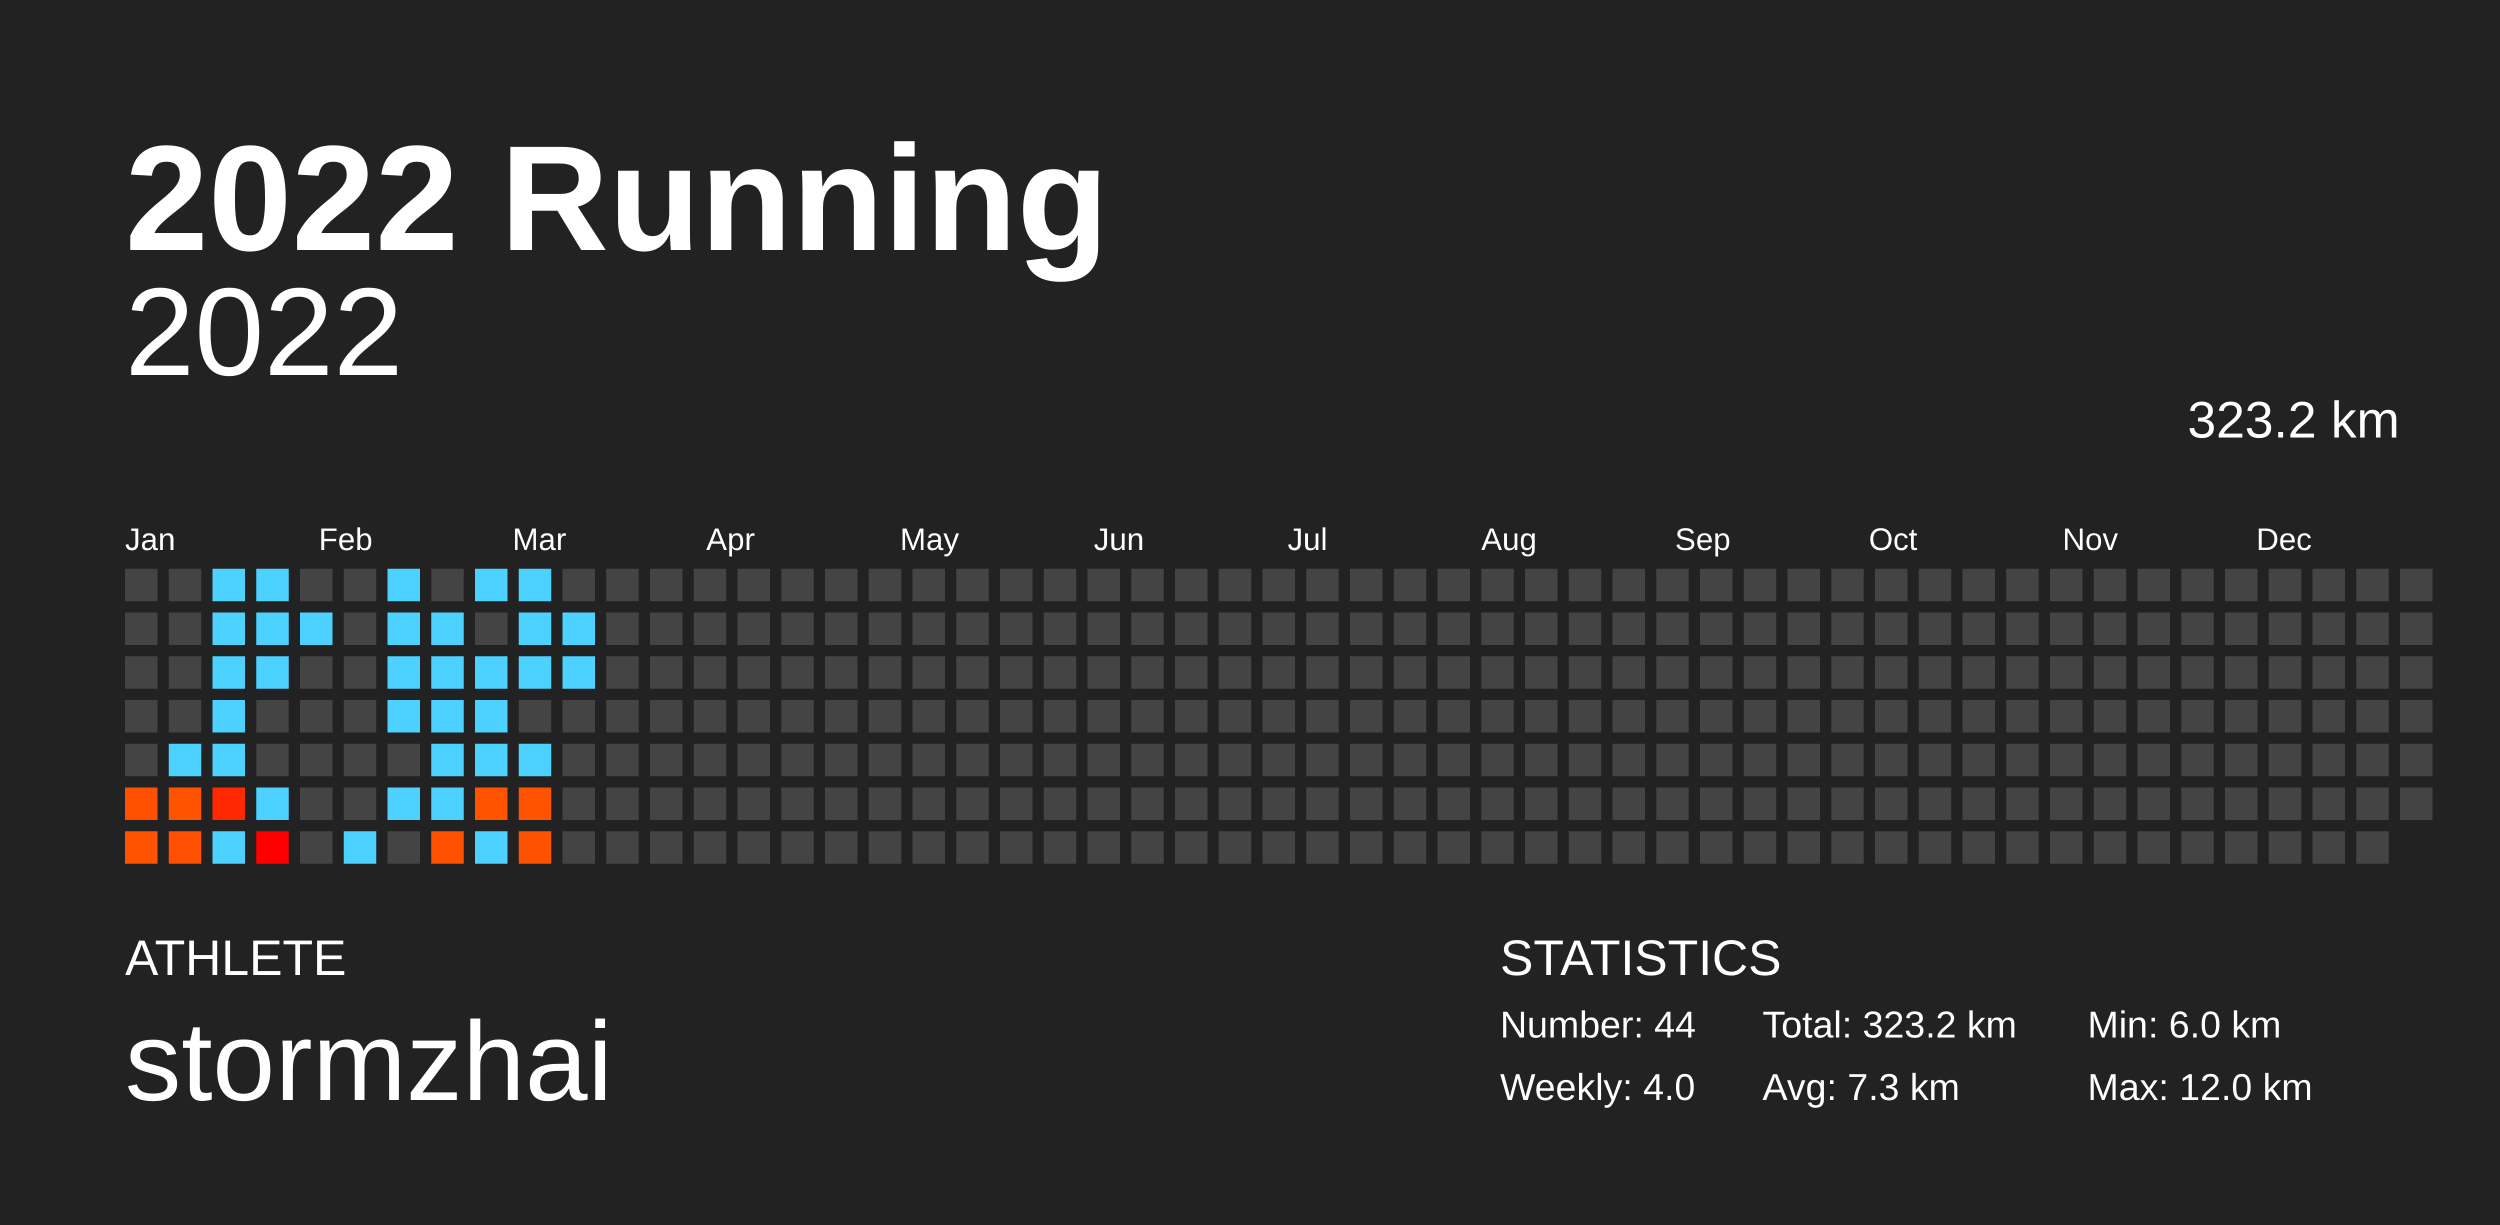
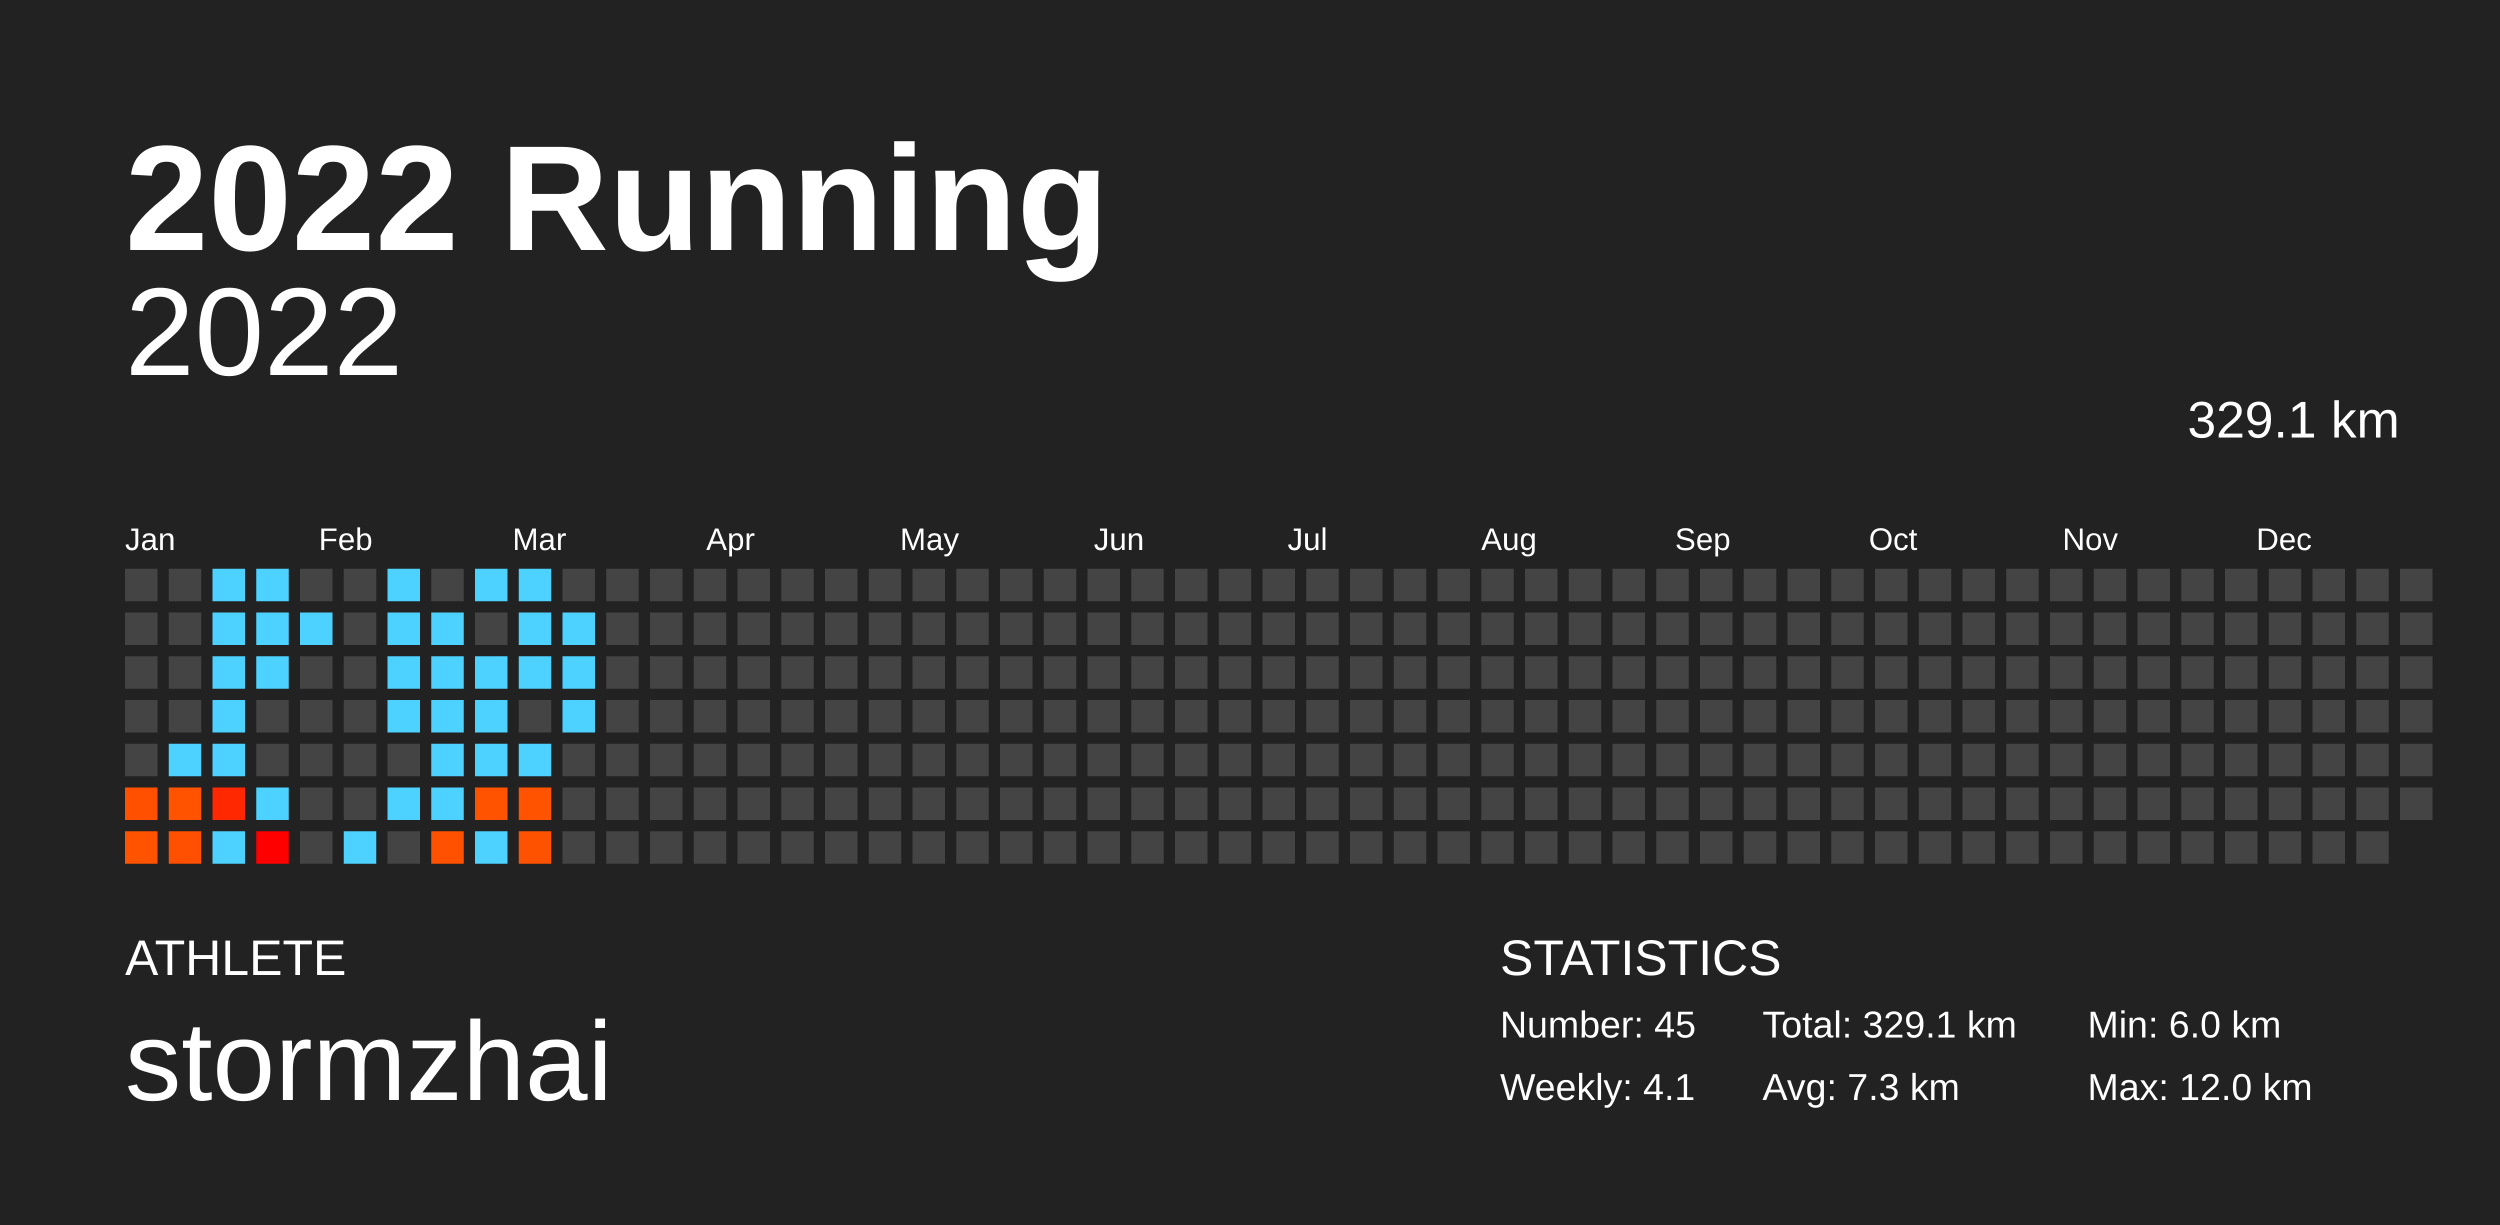
<svg xmlns="http://www.w3.org/2000/svg" baseProfile="full" height="98mm" version="1.1" viewBox="0,0,200,98" width="200mm">
  <defs />
  <rect fill="#222222" height="98" width="200" x="0" y="0" />
  <text fill="#FFFFFF" style="font-size:12px; font-family:Arial; font-weight:bold;" x="10" y="20">2022 Running</text>
  <text fill="#FFFFFF" style="font-size:4px; font-family:Arial" x="10" y="78">ATHLETE</text>
  <text fill="#FFFFFF" style="font-size:9px; font-family:Arial" x="10" y="88">stormzhai</text>
  <text fill="#FFFFFF" style="font-size:4px; font-family:Arial" x="120" y="78">STATISTICS</text>
-   <text fill="#FFFFFF" style="font-size:3px; font-family:Arial" x="120" y="83">Number: 44</text>
-   <text fill="#FFFFFF" style="font-size:3px; font-family:Arial" x="120" y="88">Weekly: 4.0</text>
-   <text fill="#FFFFFF" style="font-size:3px; font-family:Arial" x="141" y="83">Total: 323.2 km</text>
+   <text fill="#FFFFFF" style="font-size:3px; font-family:Arial" x="120" y="83">Number: 45</text>
+   <text fill="#FFFFFF" style="font-size:3px; font-family:Arial" x="120" y="88">Weekly: 4.1</text>
+   <text fill="#FFFFFF" style="font-size:3px; font-family:Arial" x="141" y="83">Total: 329.1 km</text>
  <text fill="#FFFFFF" style="font-size:3px; font-family:Arial" x="141" y="88">Avg: 7.3 km</text>
  <text fill="#FFFFFF" style="font-size:3px; font-family:Arial" x="167" y="83">Min: 6.0 km</text>
  <text fill="#FFFFFF" style="font-size:3px; font-family:Arial" x="167" y="88">Max: 12.0 km</text>
  <text alignment-baseline="hanging" fill="#FFFFFF" style="font-size:10.0px; font-family:Arial;" x="10" y="30">2022</text>
-   <text alignment-baseline="hanging" fill="#FFFFFF" style="font-size:4.125px; font-family:Arial;" x="175" y="35">323.2 km</text>
+   <text alignment-baseline="hanging" fill="#FFFFFF" style="font-size:4.125px; font-family:Arial;" x="175" y="35">329.1 km</text>
  <text fill="#FFFFFF" style="font-size:2.5px; font-family:Arial" x="10.0" y="44">Jan</text>
  <text fill="#FFFFFF" style="font-size:2.5px; font-family:Arial" x="25.5" y="44">Feb</text>
  <text fill="#FFFFFF" style="font-size:2.5px; font-family:Arial" x="41.0" y="44">Mar</text>
  <text fill="#FFFFFF" style="font-size:2.5px; font-family:Arial" x="56.5" y="44">Apr</text>
  <text fill="#FFFFFF" style="font-size:2.5px; font-family:Arial" x="72.0" y="44">May</text>
  <text fill="#FFFFFF" style="font-size:2.5px; font-family:Arial" x="87.5" y="44">Jun</text>
  <text fill="#FFFFFF" style="font-size:2.5px; font-family:Arial" x="103.0" y="44">Jul</text>
  <text fill="#FFFFFF" style="font-size:2.5px; font-family:Arial" x="118.5" y="44">Aug</text>
  <text fill="#FFFFFF" style="font-size:2.5px; font-family:Arial" x="134.0" y="44">Sep</text>
  <text fill="#FFFFFF" style="font-size:2.5px; font-family:Arial" x="149.5" y="44">Oct</text>
  <text fill="#FFFFFF" style="font-size:2.5px; font-family:Arial" x="165.0" y="44">Nov</text>
  <text fill="#FFFFFF" style="font-size:2.5px; font-family:Arial" x="180.5" y="44">Dec</text>
  <rect fill="#444444" height="2.6" width="2.6" x="10.0" y="45.5" />
  <rect fill="#444444" height="2.6" width="2.6" x="10.0" y="49.0" />
  <rect fill="#444444" height="2.6" width="2.6" x="10.0" y="52.5" />
  <rect fill="#444444" height="2.6" width="2.6" x="10.0" y="56.0" />
  <rect fill="#444444" height="2.6" width="2.6" x="10.0" y="59.5" />
  <rect fill="#ff5000" height="2.6" width="2.6" x="10.0" y="63.0" />
  <rect fill="#ff5300" height="2.6" width="2.6" x="10.0" y="66.5" />
  <rect fill="#444444" height="2.6" width="2.6" x="13.5" y="45.5" />
  <rect fill="#444444" height="2.6" width="2.6" x="13.5" y="49.0" />
  <rect fill="#444444" height="2.6" width="2.6" x="13.5" y="52.5" />
  <rect fill="#444444" height="2.6" width="2.6" x="13.5" y="56.0" />
  <rect fill="#4dd2ff" height="2.6" width="2.6" x="13.5" y="59.5" />
  <rect fill="#ff5300" height="2.6" width="2.6" x="13.5" y="63.0" />
  <rect fill="#ff4f00" height="2.6" width="2.6" x="13.5" y="66.5" />
  <rect fill="#4dd2ff" height="2.6" width="2.6" x="17.0" y="45.5" />
  <rect fill="#4dd2ff" height="2.6" width="2.6" x="17.0" y="49.0" />
  <rect fill="#4dd2ff" height="2.6" width="2.6" x="17.0" y="52.5" />
  <rect fill="#4dd2ff" height="2.6" width="2.6" x="17.0" y="56.0" />
  <rect fill="#4dd2ff" height="2.6" width="2.6" x="17.0" y="59.5" />
  <rect fill="#ff2800" height="2.6" width="2.6" x="17.0" y="63.0" />
  <rect fill="#4dd2ff" height="2.6" width="2.6" x="17.0" y="66.5" />
  <rect fill="#4dd2ff" height="2.6" width="2.6" x="20.5" y="45.5" />
  <rect fill="#4dd2ff" height="2.6" width="2.6" x="20.5" y="49.0" />
  <rect fill="#4dd2ff" height="2.6" width="2.6" x="20.5" y="52.5" />
  <rect fill="#444444" height="2.6" width="2.6" x="20.5" y="56.0" />
  <rect fill="#444444" height="2.6" width="2.6" x="20.5" y="59.5" />
  <rect fill="#4dd2ff" height="2.6" width="2.6" x="20.5" y="63.0" />
  <rect fill="#ff0000" height="2.6" width="2.6" x="20.5" y="66.5" />
  <rect fill="#444444" height="2.6" width="2.6" x="24.0" y="45.5" />
  <rect fill="#4dd2ff" height="2.6" width="2.6" x="24.0" y="49.0" />
  <rect fill="#444444" height="2.6" width="2.6" x="24.0" y="52.5" />
  <rect fill="#444444" height="2.6" width="2.6" x="24.0" y="56.0" />
  <rect fill="#444444" height="2.6" width="2.6" x="24.0" y="59.5" />
  <rect fill="#444444" height="2.6" width="2.6" x="24.0" y="63.0" />
  <rect fill="#444444" height="2.6" width="2.6" x="24.0" y="66.5" />
  <rect fill="#444444" height="2.6" width="2.6" x="27.5" y="45.5" />
  <rect fill="#444444" height="2.6" width="2.6" x="27.5" y="49.0" />
  <rect fill="#444444" height="2.6" width="2.6" x="27.5" y="52.5" />
  <rect fill="#444444" height="2.6" width="2.6" x="27.5" y="56.0" />
  <rect fill="#444444" height="2.6" width="2.6" x="27.5" y="59.5" />
  <rect fill="#444444" height="2.6" width="2.6" x="27.5" y="63.0" />
  <rect fill="#4dd2ff" height="2.6" width="2.6" x="27.5" y="66.5" />
  <rect fill="#4dd2ff" height="2.6" width="2.6" x="31.0" y="45.5" />
  <rect fill="#4dd2ff" height="2.6" width="2.6" x="31.0" y="49.0" />
  <rect fill="#4dd2ff" height="2.6" width="2.6" x="31.0" y="52.5" />
  <rect fill="#4dd2ff" height="2.6" width="2.6" x="31.0" y="56.0" />
  <rect fill="#444444" height="2.6" width="2.6" x="31.0" y="59.5" />
  <rect fill="#4dd2ff" height="2.6" width="2.6" x="31.0" y="63.0" />
  <rect fill="#444444" height="2.6" width="2.6" x="31.0" y="66.5" />
  <rect fill="#444444" height="2.6" width="2.6" x="34.5" y="45.5" />
  <rect fill="#4dd2ff" height="2.6" width="2.6" x="34.5" y="49.0" />
  <rect fill="#4dd2ff" height="2.6" width="2.6" x="34.5" y="52.5" />
  <rect fill="#4dd2ff" height="2.6" width="2.6" x="34.5" y="56.0" />
  <rect fill="#4dd2ff" height="2.6" width="2.6" x="34.5" y="59.5" />
  <rect fill="#4dd2ff" height="2.6" width="2.6" x="34.5" y="63.0" />
  <rect fill="#ff5100" height="2.6" width="2.6" x="34.5" y="66.5" />
  <rect fill="#4dd2ff" height="2.6" width="2.6" x="38.0" y="45.5" />
  <rect fill="#444444" height="2.6" width="2.6" x="38.0" y="49.0" />
  <rect fill="#4dd2ff" height="2.6" width="2.6" x="38.0" y="52.5" />
  <rect fill="#4dd2ff" height="2.6" width="2.6" x="38.0" y="56.0" />
  <rect fill="#4dd2ff" height="2.6" width="2.6" x="38.0" y="59.5" />
  <rect fill="#ff5300" height="2.6" width="2.6" x="38.0" y="63.0" />
  <rect fill="#4dd2ff" height="2.6" width="2.6" x="38.0" y="66.5" />
  <rect fill="#4dd2ff" height="2.6" width="2.6" x="41.5" y="45.5" />
  <rect fill="#4dd2ff" height="2.6" width="2.6" x="41.5" y="49.0" />
  <rect fill="#4dd2ff" height="2.6" width="2.6" x="41.5" y="52.5" />
  <rect fill="#444444" height="2.6" width="2.6" x="41.5" y="56.0" />
  <rect fill="#4dd2ff" height="2.6" width="2.6" x="41.5" y="59.5" />
  <rect fill="#ff5300" height="2.6" width="2.6" x="41.5" y="63.0" />
  <rect fill="#ff5200" height="2.6" width="2.6" x="41.5" y="66.5" />
  <rect fill="#444444" height="2.6" width="2.6" x="45.0" y="45.5" />
  <rect fill="#4dd2ff" height="2.6" width="2.6" x="45.0" y="49.0" />
  <rect fill="#4dd2ff" height="2.6" width="2.6" x="45.0" y="52.5" />
-   <rect fill="#444444" height="2.6" width="2.6" x="45.0" y="56.0" />
+   <rect fill="#4dd2ff" height="2.6" width="2.6" x="45.0" y="56.0" />
  <rect fill="#444444" height="2.6" width="2.6" x="45.0" y="59.5" />
  <rect fill="#444444" height="2.6" width="2.6" x="45.0" y="63.0" />
  <rect fill="#444444" height="2.6" width="2.6" x="45.0" y="66.5" />
  <rect fill="#444444" height="2.6" width="2.6" x="48.5" y="45.5" />
  <rect fill="#444444" height="2.6" width="2.6" x="48.5" y="49.0" />
  <rect fill="#444444" height="2.6" width="2.6" x="48.5" y="52.5" />
  <rect fill="#444444" height="2.6" width="2.6" x="48.5" y="56.0" />
  <rect fill="#444444" height="2.6" width="2.6" x="48.5" y="59.5" />
  <rect fill="#444444" height="2.6" width="2.6" x="48.5" y="63.0" />
  <rect fill="#444444" height="2.6" width="2.6" x="48.5" y="66.5" />
  <rect fill="#444444" height="2.6" width="2.6" x="52.0" y="45.5" />
  <rect fill="#444444" height="2.6" width="2.6" x="52.0" y="49.0" />
  <rect fill="#444444" height="2.6" width="2.6" x="52.0" y="52.5" />
  <rect fill="#444444" height="2.6" width="2.6" x="52.0" y="56.0" />
  <rect fill="#444444" height="2.6" width="2.6" x="52.0" y="59.5" />
  <rect fill="#444444" height="2.6" width="2.6" x="52.0" y="63.0" />
  <rect fill="#444444" height="2.6" width="2.6" x="52.0" y="66.5" />
  <rect fill="#444444" height="2.6" width="2.6" x="55.5" y="45.5" />
  <rect fill="#444444" height="2.6" width="2.6" x="55.5" y="49.0" />
  <rect fill="#444444" height="2.6" width="2.6" x="55.5" y="52.5" />
  <rect fill="#444444" height="2.6" width="2.6" x="55.5" y="56.0" />
  <rect fill="#444444" height="2.6" width="2.6" x="55.5" y="59.5" />
  <rect fill="#444444" height="2.6" width="2.6" x="55.5" y="63.0" />
  <rect fill="#444444" height="2.6" width="2.6" x="55.5" y="66.5" />
  <rect fill="#444444" height="2.6" width="2.6" x="59.0" y="45.5" />
  <rect fill="#444444" height="2.6" width="2.6" x="59.0" y="49.0" />
  <rect fill="#444444" height="2.6" width="2.6" x="59.0" y="52.5" />
  <rect fill="#444444" height="2.6" width="2.6" x="59.0" y="56.0" />
  <rect fill="#444444" height="2.6" width="2.6" x="59.0" y="59.5" />
  <rect fill="#444444" height="2.6" width="2.6" x="59.0" y="63.0" />
  <rect fill="#444444" height="2.6" width="2.6" x="59.0" y="66.5" />
  <rect fill="#444444" height="2.6" width="2.6" x="62.5" y="45.5" />
  <rect fill="#444444" height="2.6" width="2.6" x="62.5" y="49.0" />
  <rect fill="#444444" height="2.6" width="2.6" x="62.5" y="52.5" />
  <rect fill="#444444" height="2.6" width="2.6" x="62.5" y="56.0" />
  <rect fill="#444444" height="2.6" width="2.6" x="62.5" y="59.5" />
  <rect fill="#444444" height="2.6" width="2.6" x="62.5" y="63.0" />
  <rect fill="#444444" height="2.6" width="2.6" x="62.5" y="66.5" />
  <rect fill="#444444" height="2.6" width="2.6" x="66.0" y="45.5" />
  <rect fill="#444444" height="2.6" width="2.6" x="66.0" y="49.0" />
  <rect fill="#444444" height="2.6" width="2.6" x="66.0" y="52.5" />
  <rect fill="#444444" height="2.6" width="2.6" x="66.0" y="56.0" />
  <rect fill="#444444" height="2.6" width="2.6" x="66.0" y="59.5" />
  <rect fill="#444444" height="2.6" width="2.6" x="66.0" y="63.0" />
  <rect fill="#444444" height="2.6" width="2.6" x="66.0" y="66.5" />
  <rect fill="#444444" height="2.6" width="2.6" x="69.5" y="45.5" />
  <rect fill="#444444" height="2.6" width="2.6" x="69.5" y="49.0" />
  <rect fill="#444444" height="2.6" width="2.6" x="69.5" y="52.5" />
  <rect fill="#444444" height="2.6" width="2.6" x="69.5" y="56.0" />
  <rect fill="#444444" height="2.6" width="2.6" x="69.5" y="59.5" />
  <rect fill="#444444" height="2.6" width="2.6" x="69.5" y="63.0" />
  <rect fill="#444444" height="2.6" width="2.6" x="69.5" y="66.5" />
  <rect fill="#444444" height="2.6" width="2.6" x="73.0" y="45.5" />
  <rect fill="#444444" height="2.6" width="2.6" x="73.0" y="49.0" />
  <rect fill="#444444" height="2.6" width="2.6" x="73.0" y="52.5" />
  <rect fill="#444444" height="2.6" width="2.6" x="73.0" y="56.0" />
  <rect fill="#444444" height="2.6" width="2.6" x="73.0" y="59.5" />
  <rect fill="#444444" height="2.6" width="2.6" x="73.0" y="63.0" />
  <rect fill="#444444" height="2.6" width="2.6" x="73.0" y="66.5" />
  <rect fill="#444444" height="2.6" width="2.6" x="76.5" y="45.5" />
  <rect fill="#444444" height="2.6" width="2.6" x="76.5" y="49.0" />
  <rect fill="#444444" height="2.6" width="2.6" x="76.5" y="52.5" />
  <rect fill="#444444" height="2.6" width="2.6" x="76.5" y="56.0" />
  <rect fill="#444444" height="2.6" width="2.6" x="76.5" y="59.5" />
  <rect fill="#444444" height="2.6" width="2.6" x="76.5" y="63.0" />
  <rect fill="#444444" height="2.6" width="2.6" x="76.5" y="66.5" />
  <rect fill="#444444" height="2.6" width="2.6" x="80.0" y="45.5" />
  <rect fill="#444444" height="2.6" width="2.6" x="80.0" y="49.0" />
  <rect fill="#444444" height="2.6" width="2.6" x="80.0" y="52.5" />
  <rect fill="#444444" height="2.6" width="2.6" x="80.0" y="56.0" />
  <rect fill="#444444" height="2.6" width="2.6" x="80.0" y="59.5" />
  <rect fill="#444444" height="2.6" width="2.6" x="80.0" y="63.0" />
  <rect fill="#444444" height="2.6" width="2.6" x="80.0" y="66.5" />
  <rect fill="#444444" height="2.6" width="2.6" x="83.5" y="45.5" />
  <rect fill="#444444" height="2.6" width="2.6" x="83.5" y="49.0" />
  <rect fill="#444444" height="2.6" width="2.6" x="83.5" y="52.5" />
  <rect fill="#444444" height="2.6" width="2.6" x="83.5" y="56.0" />
  <rect fill="#444444" height="2.6" width="2.6" x="83.5" y="59.5" />
  <rect fill="#444444" height="2.6" width="2.6" x="83.5" y="63.0" />
  <rect fill="#444444" height="2.6" width="2.6" x="83.5" y="66.5" />
  <rect fill="#444444" height="2.6" width="2.6" x="87.0" y="45.5" />
  <rect fill="#444444" height="2.6" width="2.6" x="87.0" y="49.0" />
  <rect fill="#444444" height="2.6" width="2.6" x="87.0" y="52.5" />
  <rect fill="#444444" height="2.6" width="2.6" x="87.0" y="56.0" />
  <rect fill="#444444" height="2.6" width="2.6" x="87.0" y="59.5" />
  <rect fill="#444444" height="2.6" width="2.6" x="87.0" y="63.0" />
  <rect fill="#444444" height="2.6" width="2.6" x="87.0" y="66.5" />
  <rect fill="#444444" height="2.6" width="2.6" x="90.5" y="45.5" />
  <rect fill="#444444" height="2.6" width="2.6" x="90.5" y="49.0" />
  <rect fill="#444444" height="2.6" width="2.6" x="90.5" y="52.5" />
  <rect fill="#444444" height="2.6" width="2.6" x="90.5" y="56.0" />
  <rect fill="#444444" height="2.6" width="2.6" x="90.5" y="59.5" />
  <rect fill="#444444" height="2.6" width="2.6" x="90.5" y="63.0" />
  <rect fill="#444444" height="2.6" width="2.6" x="90.5" y="66.5" />
  <rect fill="#444444" height="2.6" width="2.6" x="94.0" y="45.5" />
  <rect fill="#444444" height="2.6" width="2.6" x="94.0" y="49.0" />
  <rect fill="#444444" height="2.6" width="2.6" x="94.0" y="52.5" />
  <rect fill="#444444" height="2.6" width="2.6" x="94.0" y="56.0" />
  <rect fill="#444444" height="2.6" width="2.6" x="94.0" y="59.5" />
  <rect fill="#444444" height="2.6" width="2.6" x="94.0" y="63.0" />
  <rect fill="#444444" height="2.6" width="2.6" x="94.0" y="66.5" />
  <rect fill="#444444" height="2.6" width="2.6" x="97.5" y="45.5" />
  <rect fill="#444444" height="2.6" width="2.6" x="97.5" y="49.0" />
  <rect fill="#444444" height="2.6" width="2.6" x="97.5" y="52.5" />
  <rect fill="#444444" height="2.6" width="2.6" x="97.5" y="56.0" />
  <rect fill="#444444" height="2.6" width="2.6" x="97.5" y="59.5" />
  <rect fill="#444444" height="2.6" width="2.6" x="97.5" y="63.0" />
  <rect fill="#444444" height="2.6" width="2.6" x="97.5" y="66.5" />
  <rect fill="#444444" height="2.6" width="2.6" x="101.0" y="45.5" />
  <rect fill="#444444" height="2.6" width="2.6" x="101.0" y="49.0" />
  <rect fill="#444444" height="2.6" width="2.6" x="101.0" y="52.5" />
  <rect fill="#444444" height="2.6" width="2.6" x="101.0" y="56.0" />
  <rect fill="#444444" height="2.6" width="2.6" x="101.0" y="59.5" />
  <rect fill="#444444" height="2.6" width="2.6" x="101.0" y="63.0" />
  <rect fill="#444444" height="2.6" width="2.6" x="101.0" y="66.5" />
  <rect fill="#444444" height="2.6" width="2.6" x="104.5" y="45.5" />
  <rect fill="#444444" height="2.6" width="2.6" x="104.5" y="49.0" />
  <rect fill="#444444" height="2.6" width="2.6" x="104.5" y="52.5" />
  <rect fill="#444444" height="2.6" width="2.6" x="104.5" y="56.0" />
  <rect fill="#444444" height="2.6" width="2.6" x="104.5" y="59.5" />
  <rect fill="#444444" height="2.6" width="2.6" x="104.5" y="63.0" />
  <rect fill="#444444" height="2.6" width="2.6" x="104.5" y="66.5" />
  <rect fill="#444444" height="2.6" width="2.6" x="108.0" y="45.5" />
  <rect fill="#444444" height="2.6" width="2.6" x="108.0" y="49.0" />
  <rect fill="#444444" height="2.6" width="2.6" x="108.0" y="52.5" />
  <rect fill="#444444" height="2.6" width="2.6" x="108.0" y="56.0" />
  <rect fill="#444444" height="2.6" width="2.6" x="108.0" y="59.5" />
  <rect fill="#444444" height="2.6" width="2.6" x="108.0" y="63.0" />
  <rect fill="#444444" height="2.6" width="2.6" x="108.0" y="66.5" />
  <rect fill="#444444" height="2.6" width="2.6" x="111.5" y="45.5" />
  <rect fill="#444444" height="2.6" width="2.6" x="111.5" y="49.0" />
  <rect fill="#444444" height="2.6" width="2.6" x="111.5" y="52.5" />
  <rect fill="#444444" height="2.6" width="2.6" x="111.5" y="56.0" />
  <rect fill="#444444" height="2.6" width="2.6" x="111.5" y="59.5" />
  <rect fill="#444444" height="2.6" width="2.6" x="111.5" y="63.0" />
  <rect fill="#444444" height="2.6" width="2.6" x="111.5" y="66.5" />
  <rect fill="#444444" height="2.6" width="2.6" x="115.0" y="45.5" />
  <rect fill="#444444" height="2.6" width="2.6" x="115.0" y="49.0" />
  <rect fill="#444444" height="2.6" width="2.6" x="115.0" y="52.5" />
  <rect fill="#444444" height="2.6" width="2.6" x="115.0" y="56.0" />
  <rect fill="#444444" height="2.6" width="2.6" x="115.0" y="59.5" />
  <rect fill="#444444" height="2.6" width="2.6" x="115.0" y="63.0" />
  <rect fill="#444444" height="2.6" width="2.6" x="115.0" y="66.5" />
  <rect fill="#444444" height="2.6" width="2.6" x="118.5" y="45.5" />
  <rect fill="#444444" height="2.6" width="2.6" x="118.5" y="49.0" />
  <rect fill="#444444" height="2.6" width="2.6" x="118.5" y="52.5" />
  <rect fill="#444444" height="2.6" width="2.6" x="118.5" y="56.0" />
  <rect fill="#444444" height="2.6" width="2.6" x="118.5" y="59.5" />
  <rect fill="#444444" height="2.6" width="2.6" x="118.5" y="63.0" />
  <rect fill="#444444" height="2.6" width="2.6" x="118.5" y="66.5" />
  <rect fill="#444444" height="2.6" width="2.6" x="122.0" y="45.5" />
  <rect fill="#444444" height="2.6" width="2.6" x="122.0" y="49.0" />
  <rect fill="#444444" height="2.6" width="2.6" x="122.0" y="52.5" />
  <rect fill="#444444" height="2.6" width="2.6" x="122.0" y="56.0" />
  <rect fill="#444444" height="2.6" width="2.6" x="122.0" y="59.5" />
  <rect fill="#444444" height="2.6" width="2.6" x="122.0" y="63.0" />
  <rect fill="#444444" height="2.6" width="2.6" x="122.0" y="66.5" />
  <rect fill="#444444" height="2.6" width="2.6" x="125.5" y="45.5" />
  <rect fill="#444444" height="2.6" width="2.6" x="125.5" y="49.0" />
  <rect fill="#444444" height="2.6" width="2.6" x="125.5" y="52.5" />
  <rect fill="#444444" height="2.6" width="2.6" x="125.5" y="56.0" />
  <rect fill="#444444" height="2.6" width="2.6" x="125.5" y="59.5" />
  <rect fill="#444444" height="2.6" width="2.6" x="125.5" y="63.0" />
  <rect fill="#444444" height="2.6" width="2.6" x="125.5" y="66.5" />
  <rect fill="#444444" height="2.6" width="2.6" x="129.0" y="45.5" />
  <rect fill="#444444" height="2.6" width="2.6" x="129.0" y="49.0" />
  <rect fill="#444444" height="2.6" width="2.6" x="129.0" y="52.5" />
  <rect fill="#444444" height="2.6" width="2.6" x="129.0" y="56.0" />
  <rect fill="#444444" height="2.6" width="2.6" x="129.0" y="59.5" />
  <rect fill="#444444" height="2.6" width="2.6" x="129.0" y="63.0" />
  <rect fill="#444444" height="2.6" width="2.6" x="129.0" y="66.5" />
  <rect fill="#444444" height="2.6" width="2.6" x="132.5" y="45.5" />
  <rect fill="#444444" height="2.6" width="2.6" x="132.5" y="49.0" />
  <rect fill="#444444" height="2.6" width="2.6" x="132.5" y="52.5" />
  <rect fill="#444444" height="2.6" width="2.6" x="132.5" y="56.0" />
  <rect fill="#444444" height="2.6" width="2.6" x="132.5" y="59.5" />
  <rect fill="#444444" height="2.6" width="2.6" x="132.5" y="63.0" />
  <rect fill="#444444" height="2.6" width="2.6" x="132.5" y="66.5" />
  <rect fill="#444444" height="2.6" width="2.6" x="136.0" y="45.5" />
  <rect fill="#444444" height="2.6" width="2.6" x="136.0" y="49.0" />
  <rect fill="#444444" height="2.6" width="2.6" x="136.0" y="52.5" />
  <rect fill="#444444" height="2.6" width="2.6" x="136.0" y="56.0" />
  <rect fill="#444444" height="2.6" width="2.6" x="136.0" y="59.5" />
  <rect fill="#444444" height="2.6" width="2.6" x="136.0" y="63.0" />
  <rect fill="#444444" height="2.6" width="2.6" x="136.0" y="66.5" />
  <rect fill="#444444" height="2.6" width="2.6" x="139.5" y="45.5" />
  <rect fill="#444444" height="2.6" width="2.6" x="139.5" y="49.0" />
  <rect fill="#444444" height="2.6" width="2.6" x="139.5" y="52.5" />
  <rect fill="#444444" height="2.6" width="2.6" x="139.5" y="56.0" />
  <rect fill="#444444" height="2.6" width="2.6" x="139.5" y="59.5" />
  <rect fill="#444444" height="2.6" width="2.6" x="139.5" y="63.0" />
  <rect fill="#444444" height="2.6" width="2.6" x="139.5" y="66.5" />
  <rect fill="#444444" height="2.6" width="2.6" x="143.0" y="45.5" />
  <rect fill="#444444" height="2.6" width="2.6" x="143.0" y="49.0" />
  <rect fill="#444444" height="2.6" width="2.6" x="143.0" y="52.5" />
  <rect fill="#444444" height="2.6" width="2.6" x="143.0" y="56.0" />
  <rect fill="#444444" height="2.6" width="2.6" x="143.0" y="59.5" />
  <rect fill="#444444" height="2.6" width="2.6" x="143.0" y="63.0" />
  <rect fill="#444444" height="2.6" width="2.6" x="143.0" y="66.5" />
  <rect fill="#444444" height="2.6" width="2.6" x="146.5" y="45.5" />
  <rect fill="#444444" height="2.6" width="2.6" x="146.5" y="49.0" />
  <rect fill="#444444" height="2.6" width="2.6" x="146.5" y="52.5" />
  <rect fill="#444444" height="2.6" width="2.6" x="146.5" y="56.0" />
  <rect fill="#444444" height="2.6" width="2.6" x="146.5" y="59.5" />
  <rect fill="#444444" height="2.6" width="2.6" x="146.5" y="63.0" />
  <rect fill="#444444" height="2.6" width="2.6" x="146.5" y="66.5" />
  <rect fill="#444444" height="2.6" width="2.6" x="150.0" y="45.5" />
  <rect fill="#444444" height="2.6" width="2.6" x="150.0" y="49.0" />
  <rect fill="#444444" height="2.6" width="2.6" x="150.0" y="52.5" />
  <rect fill="#444444" height="2.6" width="2.6" x="150.0" y="56.0" />
  <rect fill="#444444" height="2.6" width="2.6" x="150.0" y="59.5" />
  <rect fill="#444444" height="2.6" width="2.6" x="150.0" y="63.0" />
  <rect fill="#444444" height="2.6" width="2.6" x="150.0" y="66.5" />
  <rect fill="#444444" height="2.6" width="2.6" x="153.5" y="45.5" />
  <rect fill="#444444" height="2.6" width="2.6" x="153.5" y="49.0" />
  <rect fill="#444444" height="2.6" width="2.6" x="153.5" y="52.5" />
  <rect fill="#444444" height="2.6" width="2.6" x="153.5" y="56.0" />
  <rect fill="#444444" height="2.6" width="2.6" x="153.5" y="59.5" />
  <rect fill="#444444" height="2.6" width="2.6" x="153.5" y="63.0" />
  <rect fill="#444444" height="2.6" width="2.6" x="153.5" y="66.5" />
  <rect fill="#444444" height="2.6" width="2.6" x="157.0" y="45.5" />
  <rect fill="#444444" height="2.6" width="2.6" x="157.0" y="49.0" />
  <rect fill="#444444" height="2.6" width="2.6" x="157.0" y="52.5" />
  <rect fill="#444444" height="2.6" width="2.6" x="157.0" y="56.0" />
  <rect fill="#444444" height="2.6" width="2.6" x="157.0" y="59.5" />
  <rect fill="#444444" height="2.6" width="2.6" x="157.0" y="63.0" />
  <rect fill="#444444" height="2.6" width="2.6" x="157.0" y="66.5" />
  <rect fill="#444444" height="2.6" width="2.6" x="160.5" y="45.5" />
  <rect fill="#444444" height="2.6" width="2.6" x="160.5" y="49.0" />
  <rect fill="#444444" height="2.6" width="2.6" x="160.5" y="52.5" />
  <rect fill="#444444" height="2.6" width="2.6" x="160.5" y="56.0" />
  <rect fill="#444444" height="2.6" width="2.6" x="160.5" y="59.5" />
  <rect fill="#444444" height="2.6" width="2.6" x="160.5" y="63.0" />
  <rect fill="#444444" height="2.6" width="2.6" x="160.5" y="66.5" />
  <rect fill="#444444" height="2.6" width="2.6" x="164.0" y="45.5" />
  <rect fill="#444444" height="2.6" width="2.6" x="164.0" y="49.0" />
  <rect fill="#444444" height="2.6" width="2.6" x="164.0" y="52.5" />
  <rect fill="#444444" height="2.6" width="2.6" x="164.0" y="56.0" />
  <rect fill="#444444" height="2.6" width="2.6" x="164.0" y="59.5" />
  <rect fill="#444444" height="2.6" width="2.6" x="164.0" y="63.0" />
  <rect fill="#444444" height="2.6" width="2.6" x="164.0" y="66.5" />
  <rect fill="#444444" height="2.6" width="2.6" x="167.5" y="45.5" />
  <rect fill="#444444" height="2.6" width="2.6" x="167.5" y="49.0" />
  <rect fill="#444444" height="2.6" width="2.6" x="167.5" y="52.5" />
  <rect fill="#444444" height="2.6" width="2.6" x="167.5" y="56.0" />
  <rect fill="#444444" height="2.6" width="2.6" x="167.5" y="59.5" />
  <rect fill="#444444" height="2.6" width="2.6" x="167.5" y="63.0" />
  <rect fill="#444444" height="2.6" width="2.6" x="167.5" y="66.5" />
  <rect fill="#444444" height="2.6" width="2.6" x="171.0" y="45.5" />
  <rect fill="#444444" height="2.6" width="2.6" x="171.0" y="49.0" />
  <rect fill="#444444" height="2.6" width="2.6" x="171.0" y="52.5" />
  <rect fill="#444444" height="2.6" width="2.6" x="171.0" y="56.0" />
  <rect fill="#444444" height="2.6" width="2.6" x="171.0" y="59.5" />
  <rect fill="#444444" height="2.6" width="2.6" x="171.0" y="63.0" />
  <rect fill="#444444" height="2.6" width="2.6" x="171.0" y="66.5" />
  <rect fill="#444444" height="2.6" width="2.6" x="174.5" y="45.5" />
  <rect fill="#444444" height="2.6" width="2.6" x="174.5" y="49.0" />
  <rect fill="#444444" height="2.6" width="2.6" x="174.5" y="52.5" />
  <rect fill="#444444" height="2.6" width="2.6" x="174.5" y="56.0" />
  <rect fill="#444444" height="2.6" width="2.6" x="174.5" y="59.5" />
  <rect fill="#444444" height="2.6" width="2.6" x="174.5" y="63.0" />
  <rect fill="#444444" height="2.6" width="2.6" x="174.5" y="66.5" />
  <rect fill="#444444" height="2.6" width="2.6" x="178.0" y="45.5" />
  <rect fill="#444444" height="2.6" width="2.6" x="178.0" y="49.0" />
  <rect fill="#444444" height="2.6" width="2.6" x="178.0" y="52.5" />
  <rect fill="#444444" height="2.6" width="2.6" x="178.0" y="56.0" />
  <rect fill="#444444" height="2.6" width="2.6" x="178.0" y="59.5" />
  <rect fill="#444444" height="2.6" width="2.6" x="178.0" y="63.0" />
  <rect fill="#444444" height="2.6" width="2.6" x="178.0" y="66.5" />
  <rect fill="#444444" height="2.6" width="2.6" x="181.5" y="45.5" />
  <rect fill="#444444" height="2.6" width="2.6" x="181.5" y="49.0" />
  <rect fill="#444444" height="2.6" width="2.6" x="181.5" y="52.5" />
  <rect fill="#444444" height="2.6" width="2.6" x="181.5" y="56.0" />
  <rect fill="#444444" height="2.6" width="2.6" x="181.5" y="59.5" />
  <rect fill="#444444" height="2.6" width="2.6" x="181.5" y="63.0" />
  <rect fill="#444444" height="2.6" width="2.6" x="181.5" y="66.5" />
  <rect fill="#444444" height="2.6" width="2.6" x="185.0" y="45.5" />
  <rect fill="#444444" height="2.6" width="2.6" x="185.0" y="49.0" />
  <rect fill="#444444" height="2.6" width="2.6" x="185.0" y="52.5" />
  <rect fill="#444444" height="2.6" width="2.6" x="185.0" y="56.0" />
  <rect fill="#444444" height="2.6" width="2.6" x="185.0" y="59.5" />
  <rect fill="#444444" height="2.6" width="2.6" x="185.0" y="63.0" />
  <rect fill="#444444" height="2.6" width="2.6" x="185.0" y="66.5" />
  <rect fill="#444444" height="2.6" width="2.6" x="188.5" y="45.5" />
  <rect fill="#444444" height="2.6" width="2.6" x="188.5" y="49.0" />
  <rect fill="#444444" height="2.6" width="2.6" x="188.5" y="52.5" />
  <rect fill="#444444" height="2.6" width="2.6" x="188.5" y="56.0" />
  <rect fill="#444444" height="2.6" width="2.6" x="188.5" y="59.5" />
  <rect fill="#444444" height="2.6" width="2.6" x="188.5" y="63.0" />
  <rect fill="#444444" height="2.6" width="2.6" x="188.5" y="66.5" />
  <rect fill="#444444" height="2.6" width="2.6" x="192.0" y="45.5" />
  <rect fill="#444444" height="2.6" width="2.6" x="192.0" y="49.0" />
  <rect fill="#444444" height="2.6" width="2.6" x="192.0" y="52.5" />
  <rect fill="#444444" height="2.6" width="2.6" x="192.0" y="56.0" />
  <rect fill="#444444" height="2.6" width="2.6" x="192.0" y="59.5" />
  <rect fill="#444444" height="2.6" width="2.6" x="192.0" y="63.0" />
</svg>
